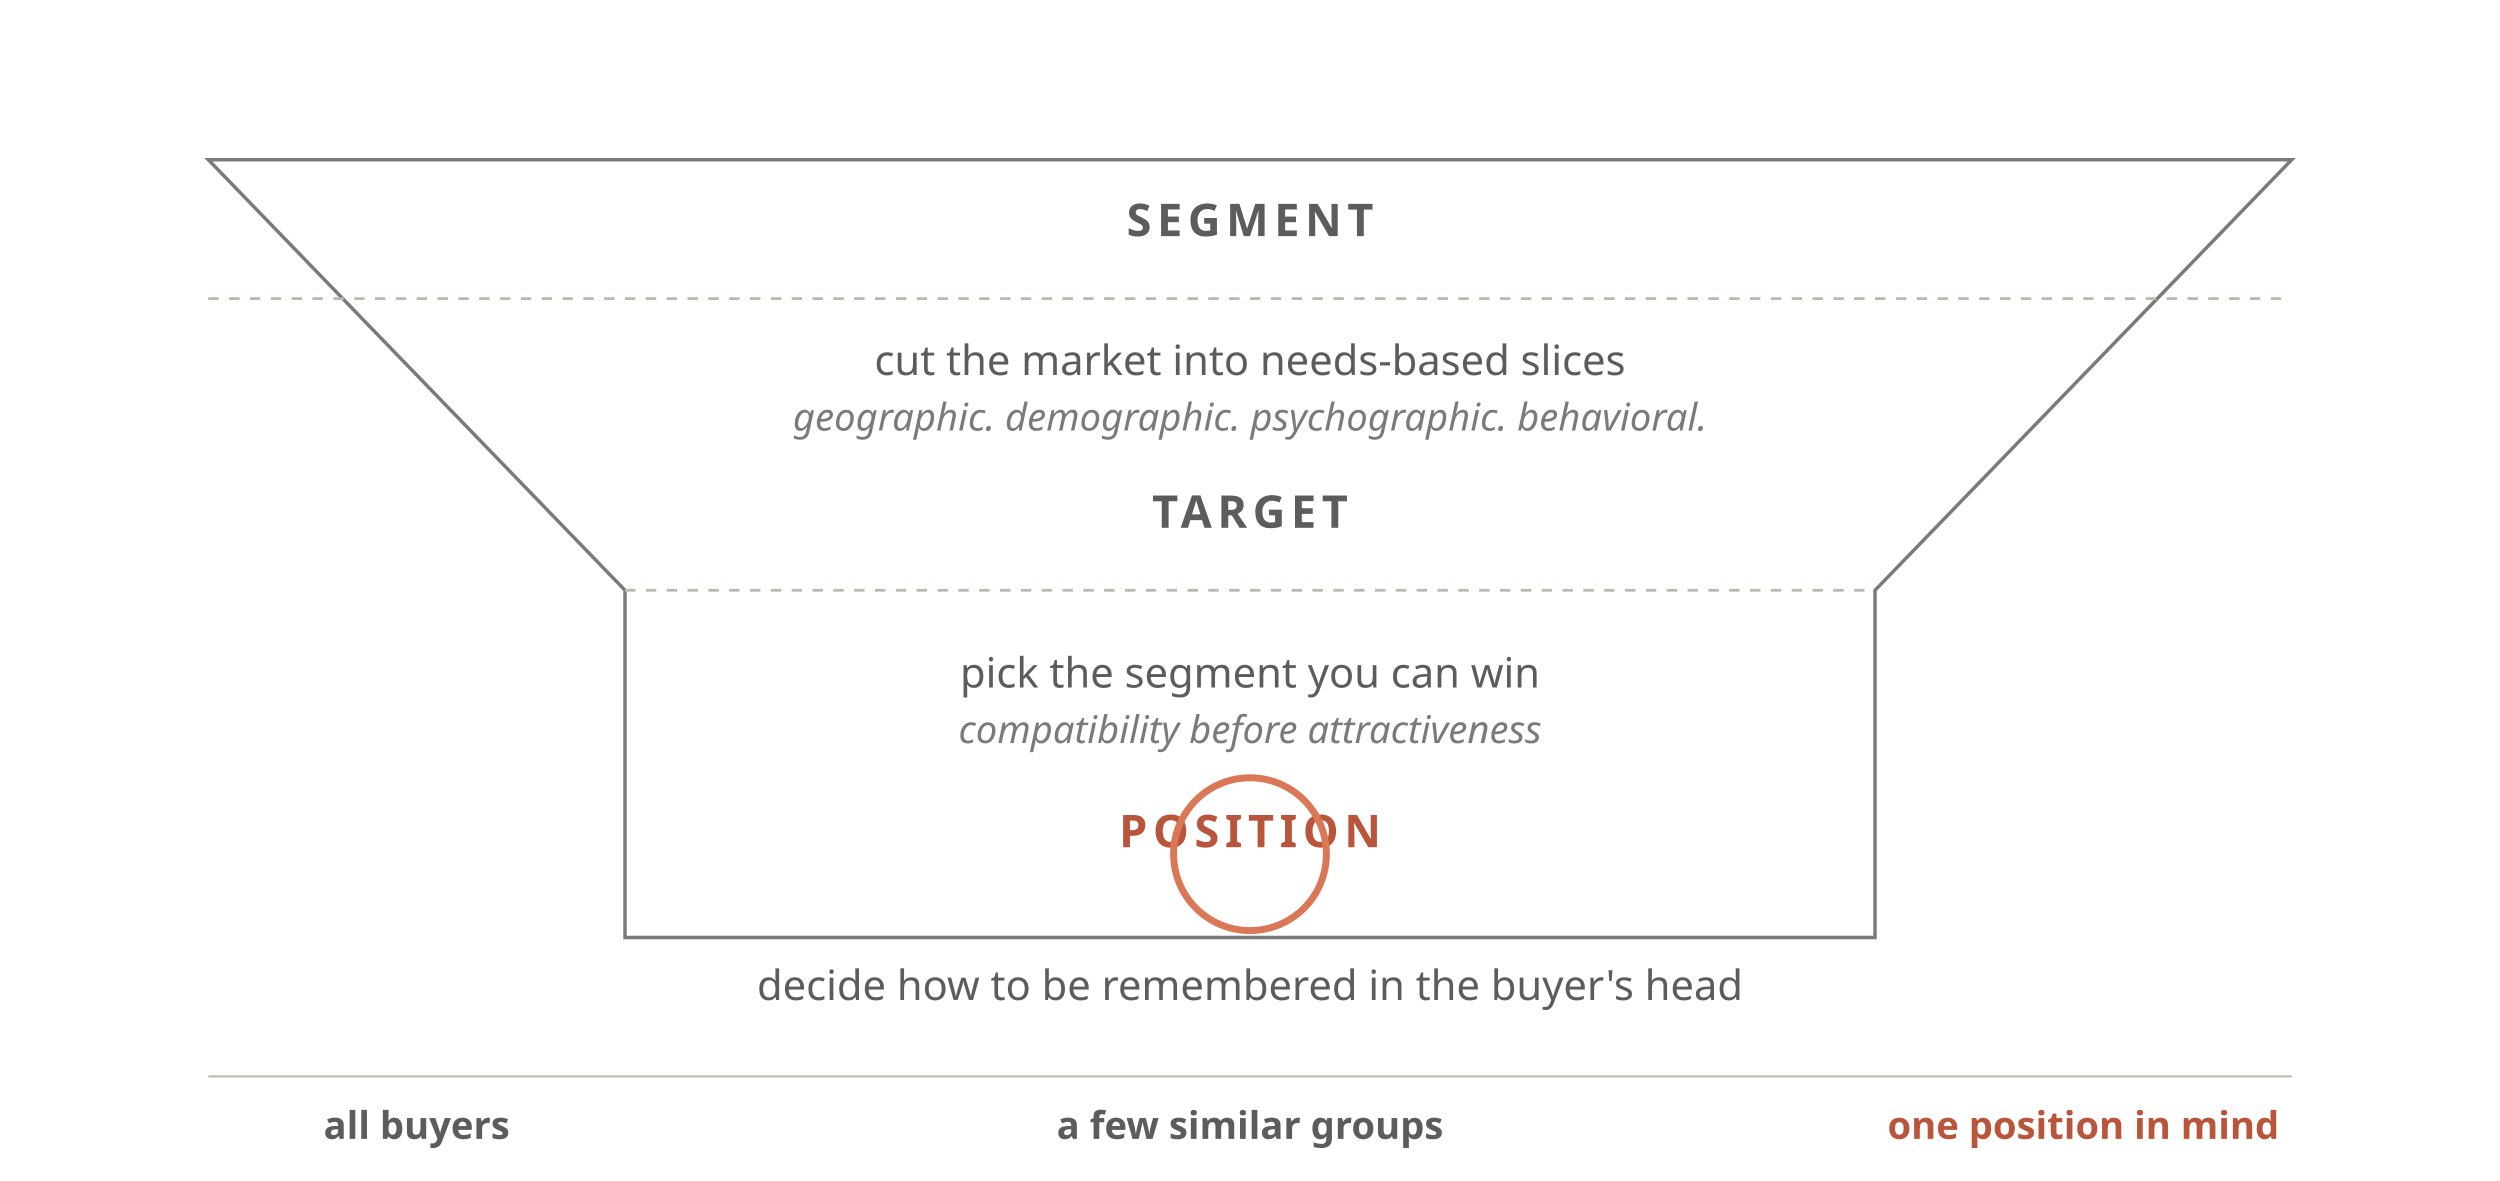
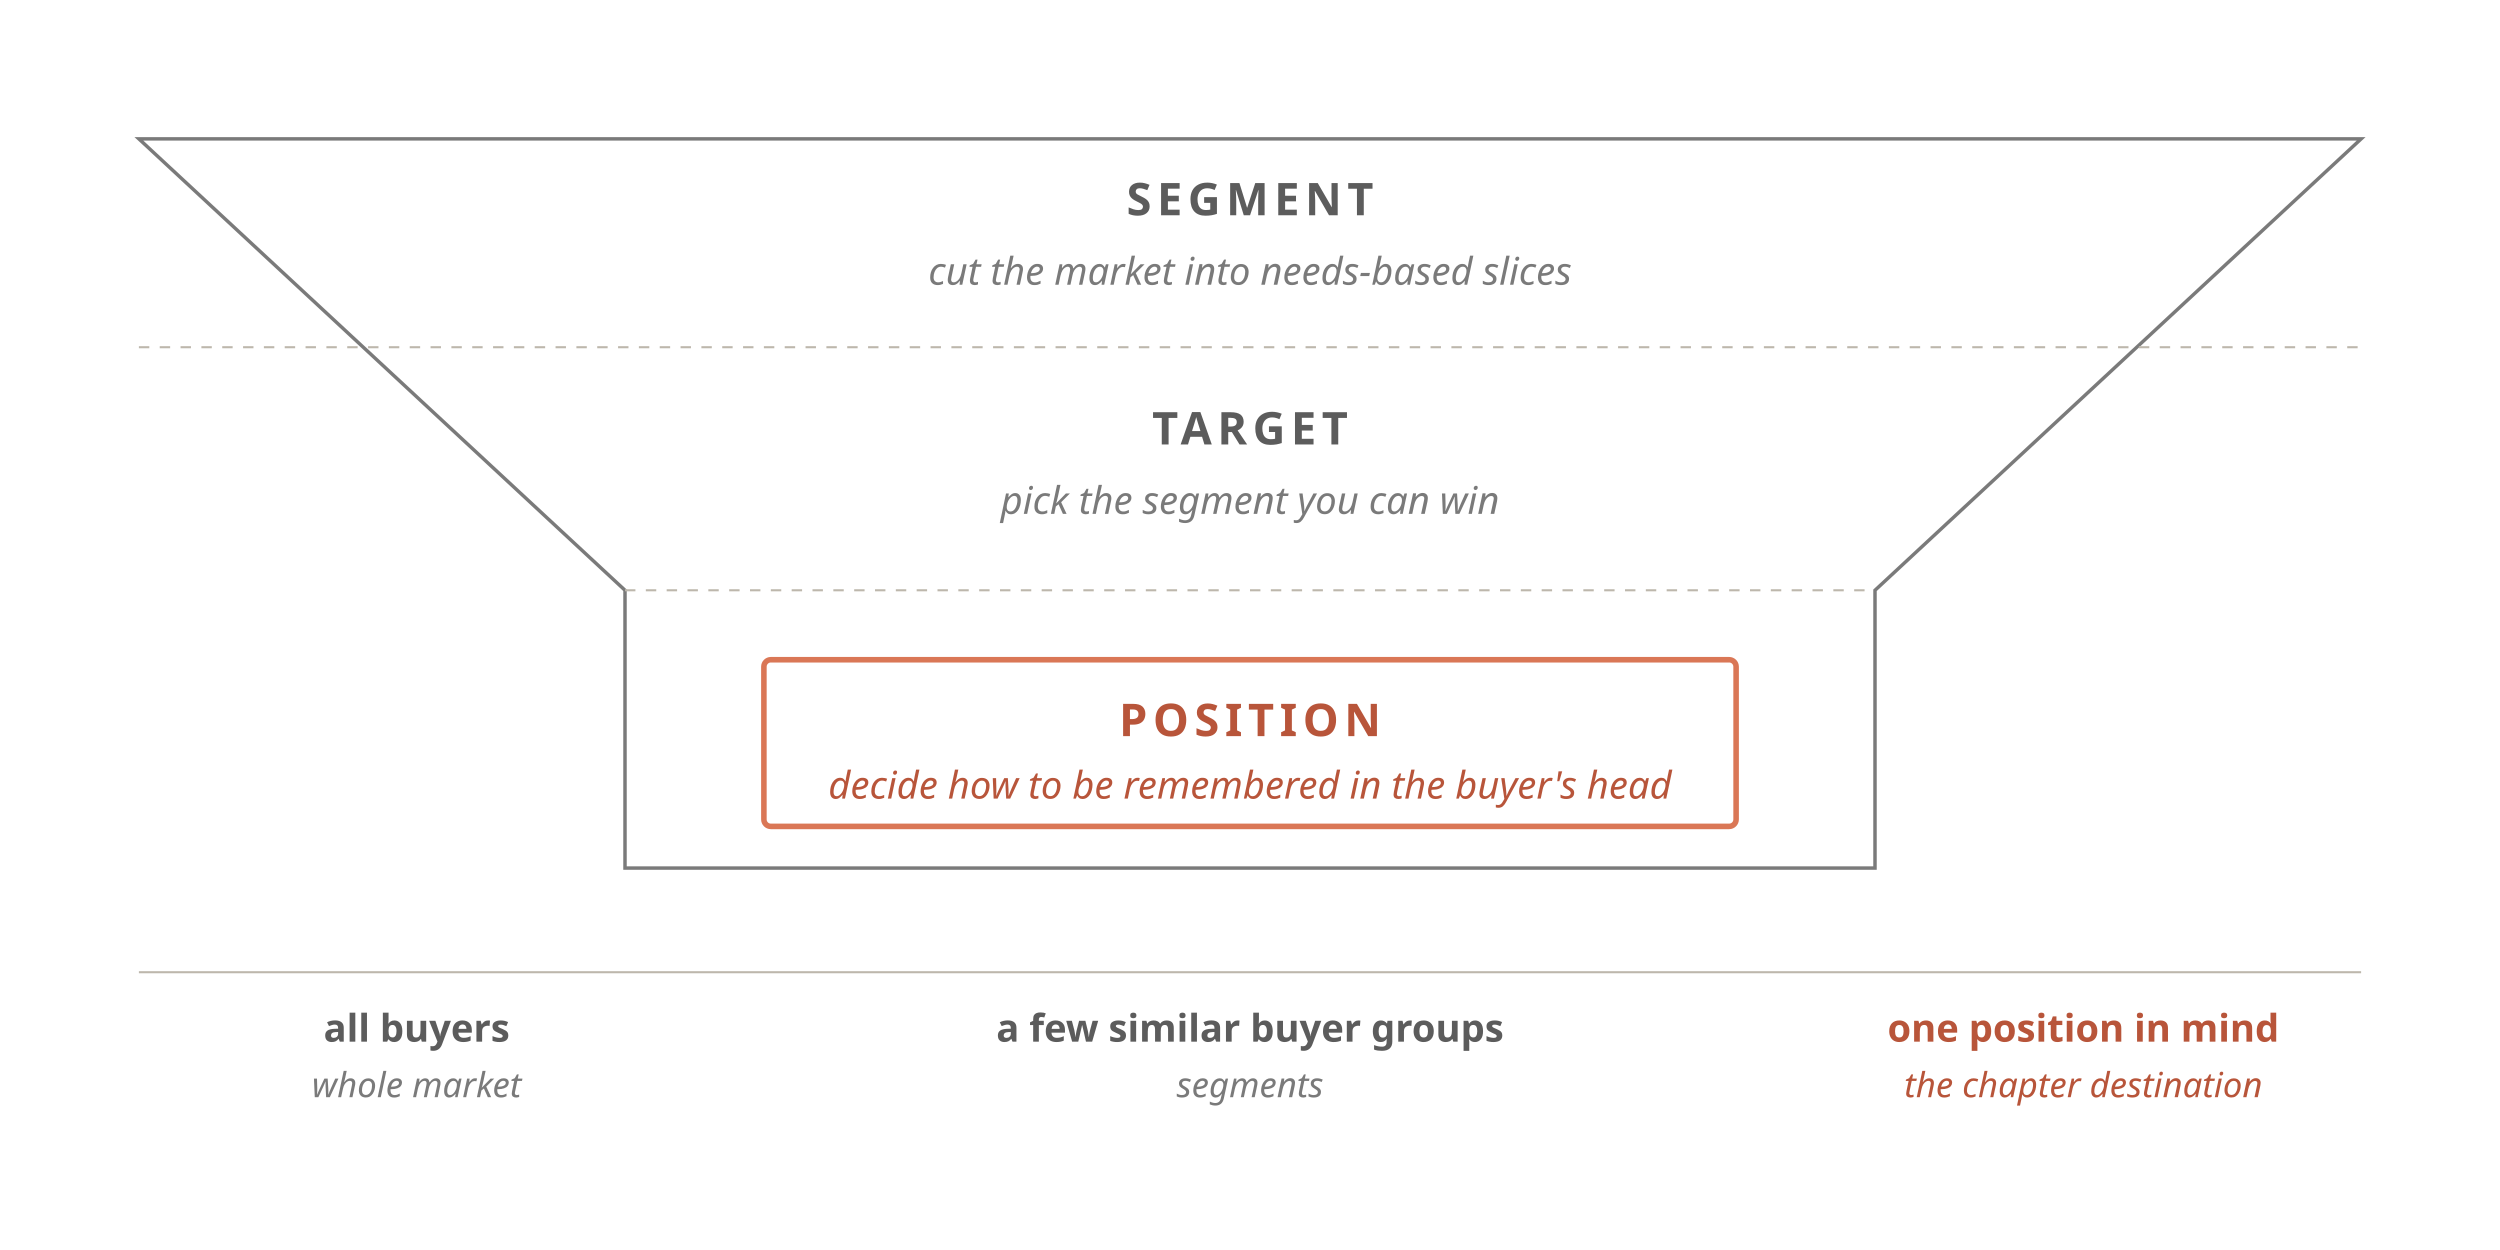
- <svg xmlns="http://www.w3.org/2000/svg" viewBox="0 0 720 340" preserveAspectRatio="xMidYMid meet" font-family="'Segoe UI', sans-serif" role="img" aria-label="The STP funnel. Segmentation cuts the whole market into similar buyer groups, targeting picks the group the firm will serve, and positioning decides how the brand wants to be remembered in that group's head. The chosen target group is drawn in coral.">
+ <svg xmlns="http://www.w3.org/2000/svg" viewBox="0 0 720 360" preserveAspectRatio="xMidYMid meet" font-family="'Segoe UI', sans-serif" role="img" aria-label="The STP funnel. Segmentation cuts the whole market into similar buyer groups. Targeting picks the group the firm will serve. Positioning decides how the brand wants to be remembered in that group's head. The chosen position is drawn in coral.">
  <g font-size="12" fill="#1a1a1a">
-     <polygon points="60,46 660,46 540,170 540,270 180,270 180,170" fill="none" stroke="#7A7A7A" stroke-width="1" />
-     <line x1="60" y1="86" x2="660" y2="86" stroke="#BDB7AC" stroke-width="0.8" stroke-dasharray="3,3" />
-     <line x1="180" y1="170" x2="540" y2="170" stroke="#BDB7AC" stroke-width="0.8" stroke-dasharray="3,3" />
-     <text x="360" y="68" text-anchor="middle" font-size="13" font-weight="700" fill="#5C5C5C" letter-spacing="1.6">SEGMENT</text>
-     <text x="360" y="108" text-anchor="middle" font-size="12" fill="#5C5C5C">cut the market into needs-based slices</text>
-     <text x="360" y="124" text-anchor="middle" font-size="11" fill="#7A7A7A" font-style="italic">geographic. demographic. psychographic. behavioral.</text>
-     <text x="360" y="152" text-anchor="middle" font-size="13" font-weight="700" fill="#5C5C5C" letter-spacing="1.6">TARGET</text>
-     <text x="360" y="198" text-anchor="middle" font-size="12" fill="#5C5C5C">pick the segment you can win</text>
-     <text x="360" y="214" text-anchor="middle" font-size="11" fill="#7A7A7A" font-style="italic">compatibility before attractiveness</text>
-     <text x="360" y="244" text-anchor="middle" font-size="13" font-weight="700" fill="#B8553A" letter-spacing="1.6">POSITION</text>
-     <text x="360" y="288" text-anchor="middle" font-size="12" fill="#5C5C5C">decide how to be remembered in the buyer's head</text>
-     <circle cx="360" cy="246" r="22" fill="none" stroke="#DA7756" stroke-width="2" />
-     <line x1="60" y1="310" x2="660" y2="310" stroke="#BDB7AC" stroke-width="0.6" />
-     <text x="120" y="328" text-anchor="middle" font-size="11" fill="#5C5C5C" font-weight="600">all buyers</text>
-     <text x="360" y="328" text-anchor="middle" font-size="11" fill="#5C5C5C" font-weight="600">a few similar groups</text>
-     <text x="600" y="328" text-anchor="middle" font-size="11" fill="#B8553A" font-weight="600">one position in mind</text>
+     <polygon points="40,40 680,40 540,170 540,250 180,250 180,170" fill="none" stroke="#7A7A7A" stroke-width="1" />
+     <line x1="40" y1="100" x2="680" y2="100" stroke="#BDB7AC" stroke-width="0.6" stroke-dasharray="3,3" />
+     <line x1="180" y1="170" x2="540" y2="170" stroke="#BDB7AC" stroke-width="0.6" stroke-dasharray="3,3" />
+     <text x="360" y="62" text-anchor="middle" font-size="13" font-weight="700" fill="#5C5C5C" letter-spacing="1.6">SEGMENT</text>
+     <text x="360" y="82" text-anchor="middle" font-size="11" fill="#7A7A7A" font-style="italic">cut the market into needs-based slices</text>
+     <text x="360" y="128" text-anchor="middle" font-size="13" font-weight="700" fill="#5C5C5C" letter-spacing="1.6">TARGET</text>
+     <text x="360" y="148" text-anchor="middle" font-size="11" fill="#7A7A7A" font-style="italic">pick the segment you can win</text>
+     <rect x="220" y="190" width="280" height="48" fill="none" stroke="#DA7756" stroke-width="1.6" rx="2" />
+     <text x="360" y="212" text-anchor="middle" font-size="13" font-weight="700" fill="#B8553A" letter-spacing="1.6">POSITION</text>
+     <text x="360" y="230" text-anchor="middle" font-size="11" fill="#B8553A" font-style="italic">decide how to be remembered in the buyer's head</text>
+     <line x1="40" y1="280" x2="680" y2="280" stroke="#BDB7AC" stroke-width="0.6" />
+     <text x="120" y="300" text-anchor="middle" font-size="11" fill="#5C5C5C" font-weight="600">all buyers</text>
+     <text x="120" y="316" text-anchor="middle" font-size="10" fill="#7A7A7A" font-style="italic">whole market</text>
+     <text x="360" y="300" text-anchor="middle" font-size="11" fill="#5C5C5C" font-weight="600">a few similar buyer groups</text>
+     <text x="360" y="316" text-anchor="middle" font-size="10" fill="#7A7A7A" font-style="italic">segments</text>
+     <text x="600" y="300" text-anchor="middle" font-size="11" fill="#B8553A" font-weight="700">one position in mind</text>
+     <text x="600" y="316" text-anchor="middle" font-size="10" fill="#B8553A" font-style="italic">the chapter destination</text>
  </g>
</svg>
